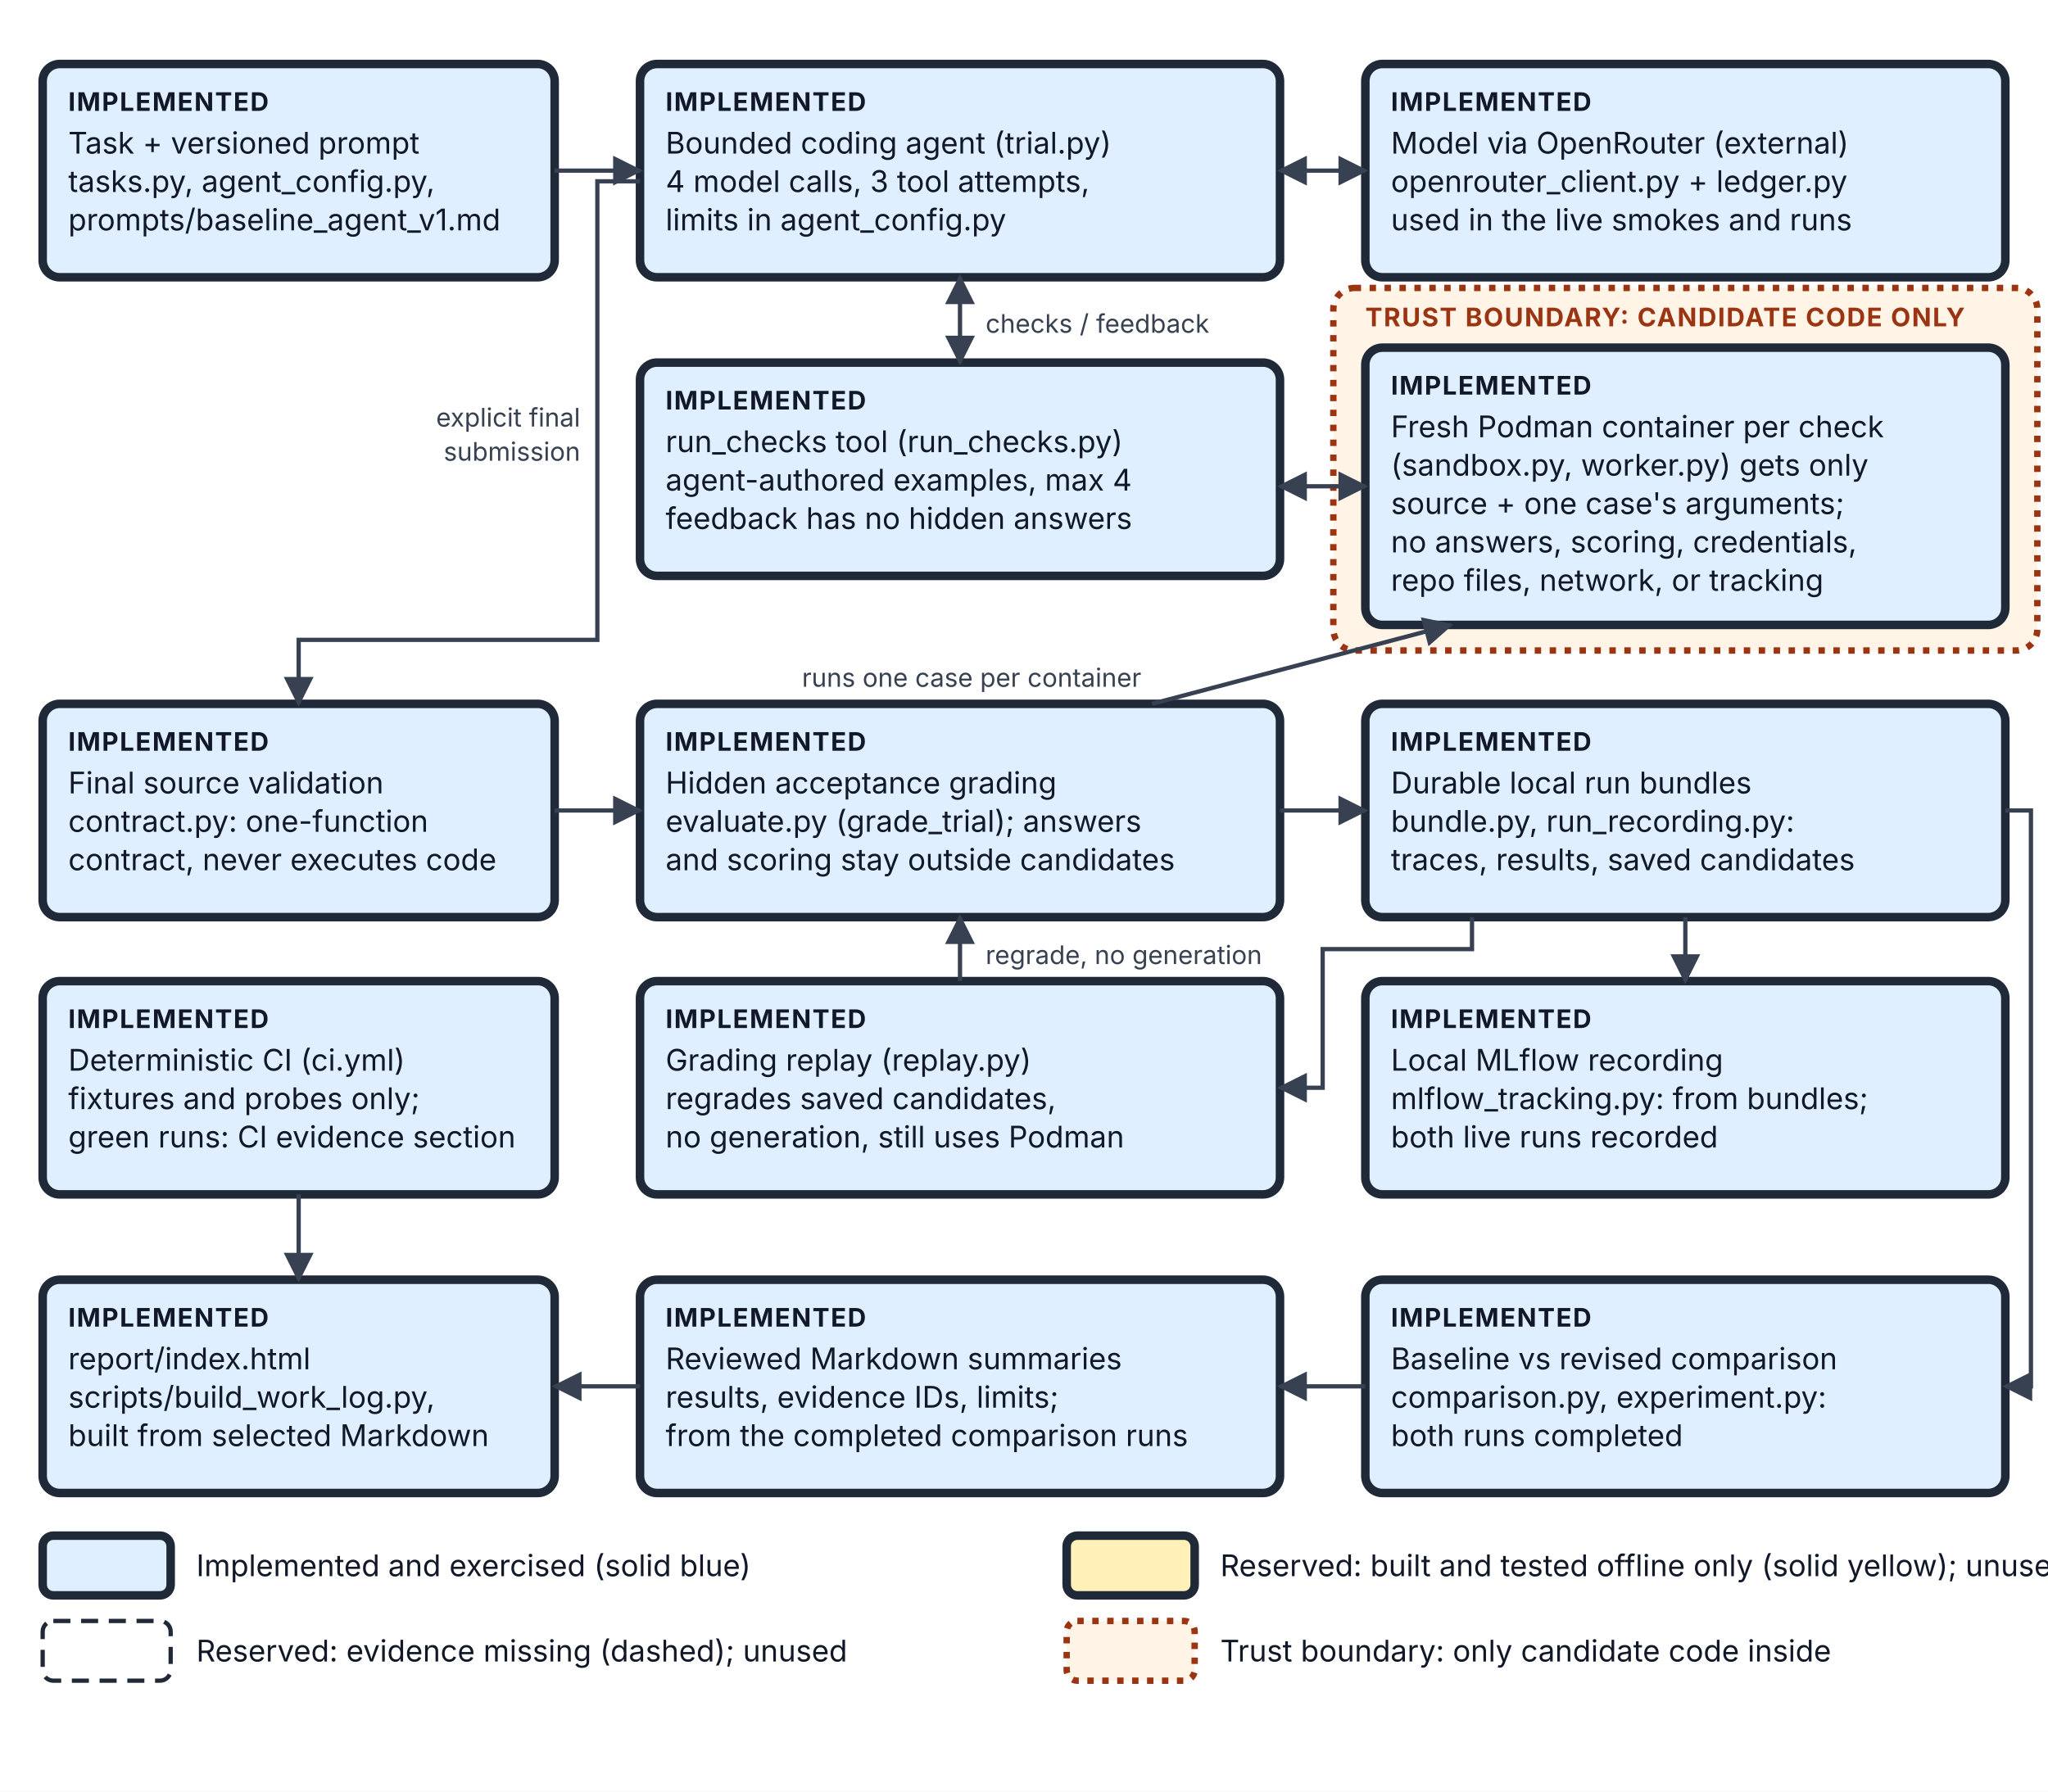
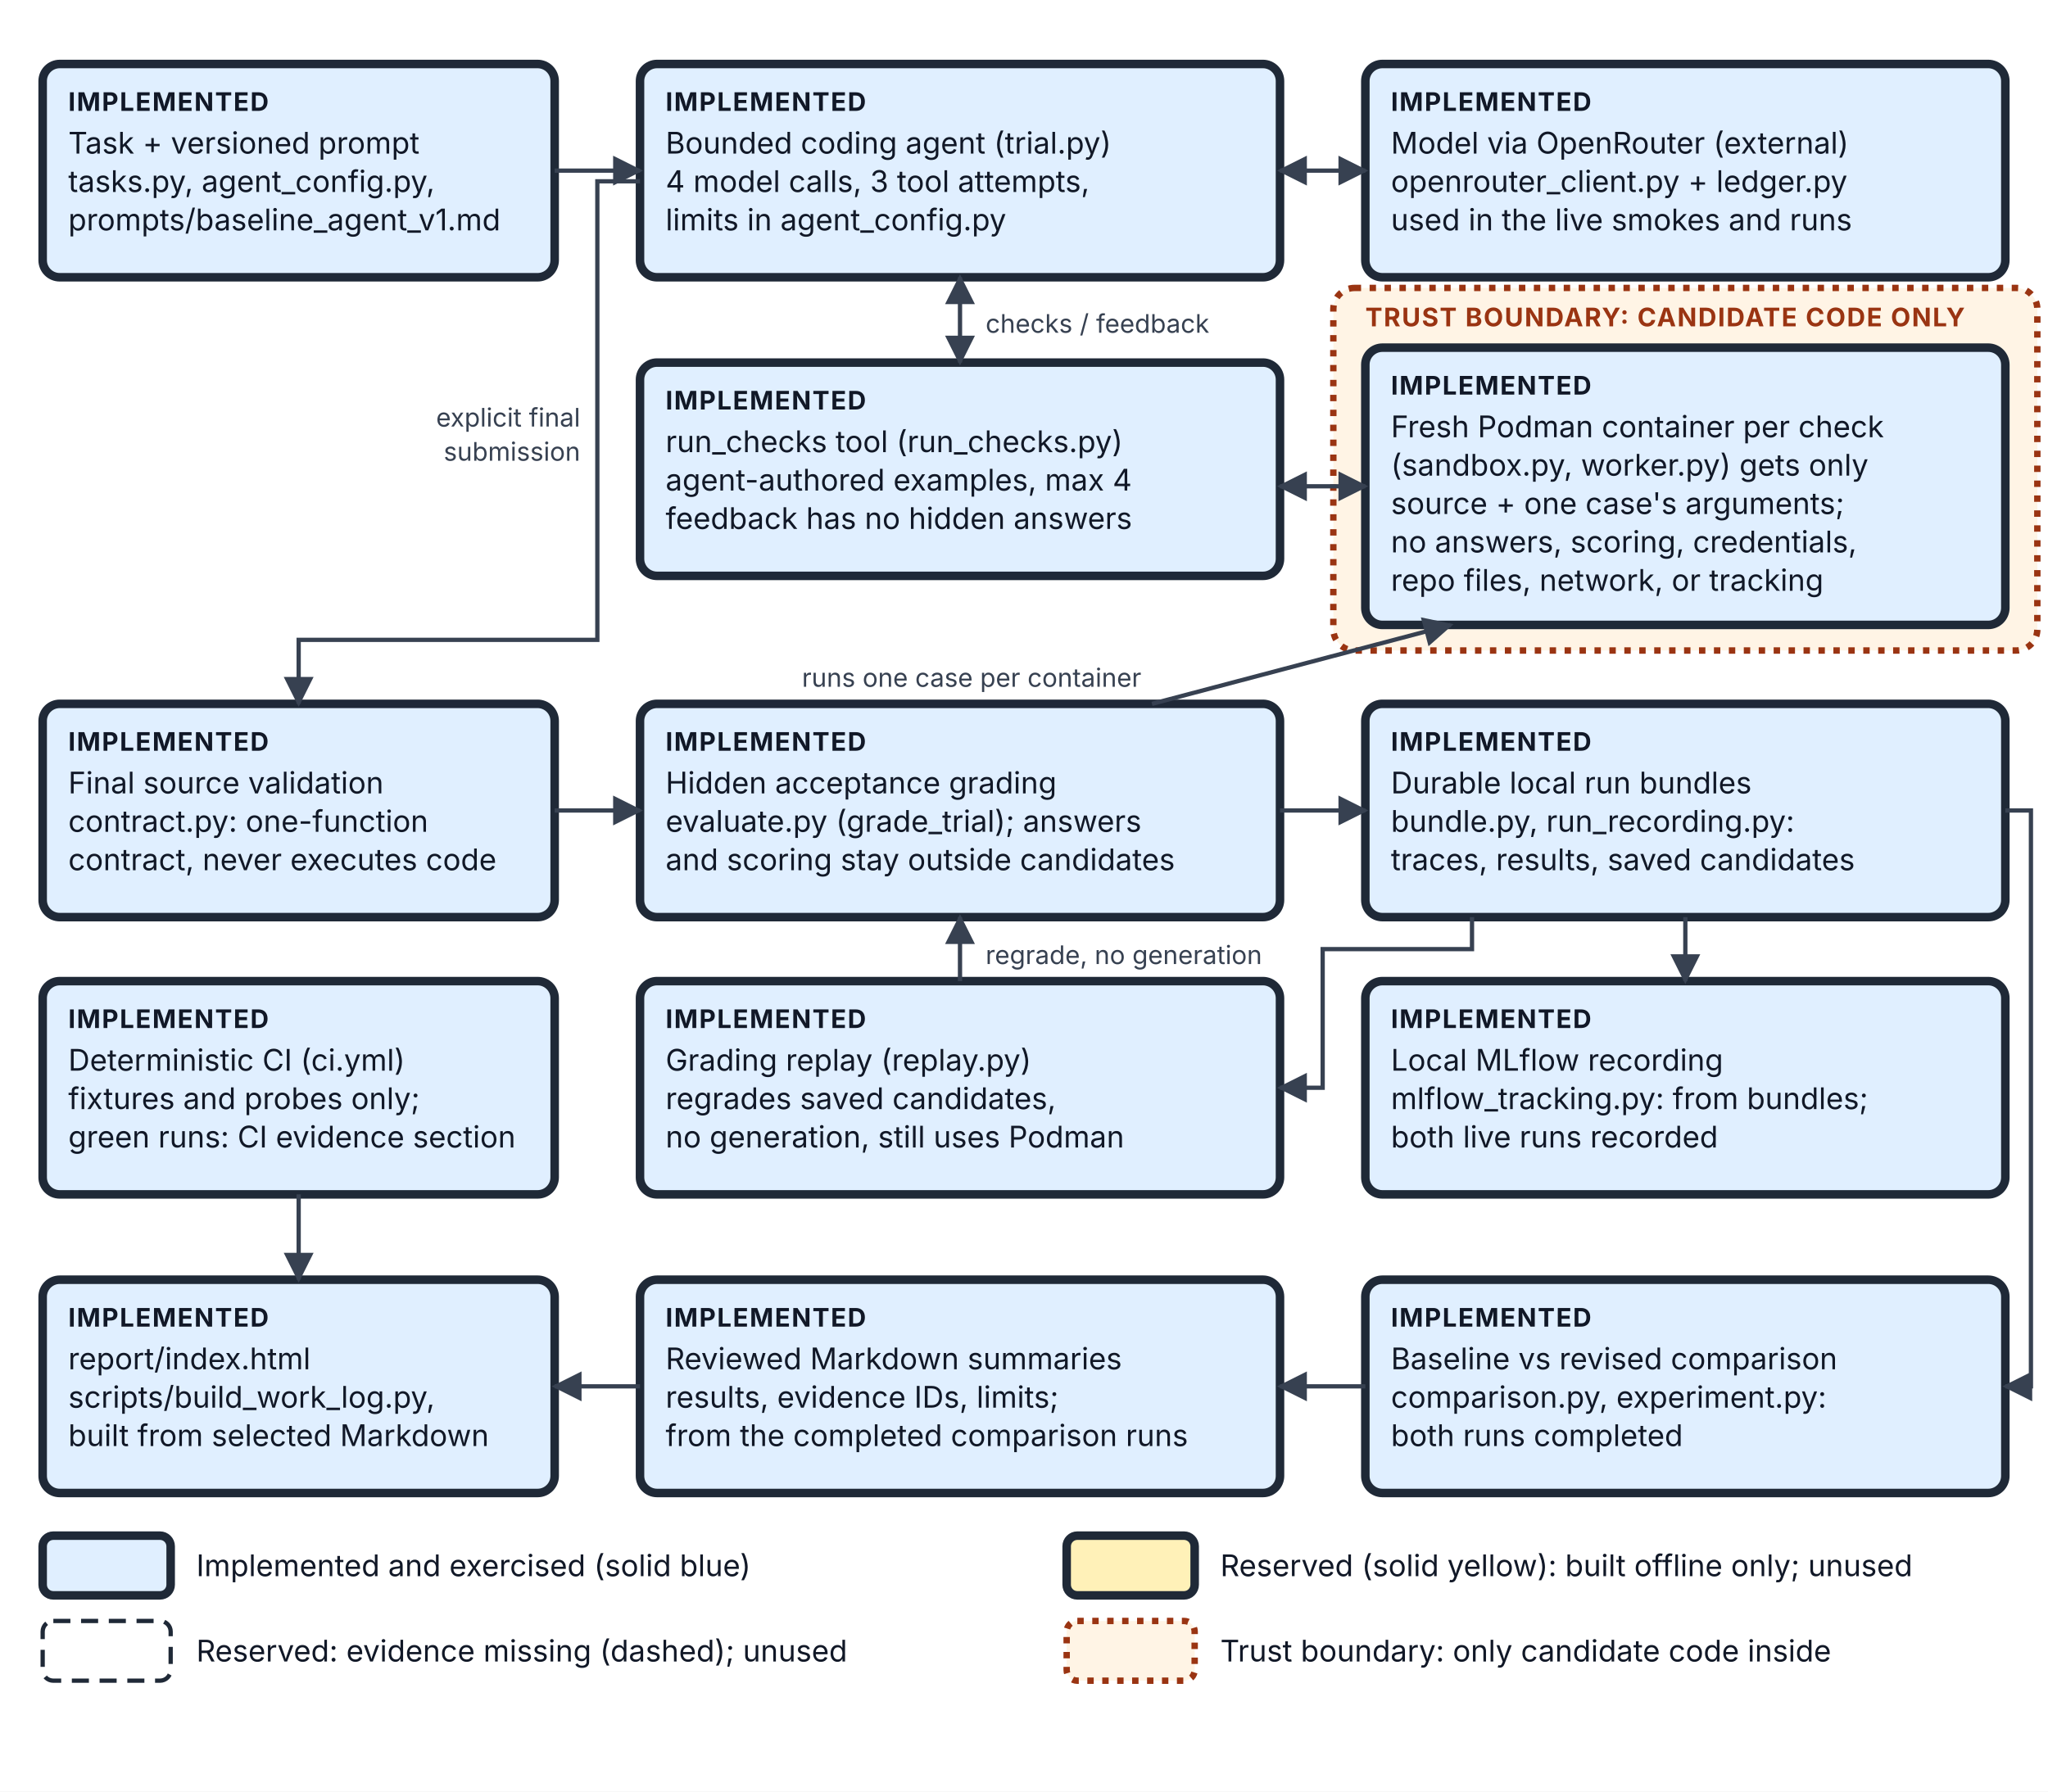
<svg xmlns="http://www.w3.org/2000/svg" viewBox="0 0 960 840" width="960" height="840" role="img" aria-labelledby="arch-title arch-desc">
  <defs>
    <marker id="arrow" viewBox="0 0 10 10" refX="9" refY="5" markerWidth="7" markerHeight="7" orient="auto-start-reverse">
      <path d="M0,0 L10,5 L0,10 z" class="arch-head" />
    </marker>
  </defs>
  <style>
    .arch-bg { fill: #ffffff; }
    text { font-family: system-ui, -apple-system, "Segoe UI", sans-serif; font-size: 14px; fill: #111827; }
    .arch-box rect { stroke: #1f2937; stroke-width: 2; fill: #ffffff; }
    .arch-impl rect { fill: #e0efff; stroke-width: 4; }
    .arch-part rect { fill: #fff1b8; stroke-width: 4; }
    .arch-plan rect { stroke-dasharray: 8 5; }
    .arch-st { font-weight: 700; font-size: 12px; letter-spacing: 0.05em; }
    .arch-bound { fill: #fff4e5; stroke: #9a3412; stroke-width: 3; stroke-dasharray: 3 4; }
    .arch-bt { font-weight: 700; font-size: 12px; letter-spacing: 0.05em; fill: #9a3412; }
    .arch-note { font-size: 12px; fill: #374151; }
    .arch-edge { stroke: #374151; stroke-width: 2; fill: none; }
    .arch-head { fill: #374151; }
  </style>
  <rect class="arch-bg" x="0" y="0" width="960" height="840" />
  <rect class="arch-bound" x="625" y="135" width="330" height="170" rx="10" />
  <text class="arch-bt" x="640" y="153">TRUST BOUNDARY: CANDIDATE CODE ONLY</text>
  <g class="arch-box arch-impl">
    <rect x="20" y="30" width="240" height="100" rx="8" />
    <text x="32" y="52" class="arch-st">IMPLEMENTED</text>
    <text x="32" y="72">Task + versioned prompt</text>
    <text x="32" y="90">tasks.py, agent_config.py,</text>
    <text x="32" y="108">prompts/baseline_agent_v1.md</text>
  </g>
  <g class="arch-box arch-impl">
    <rect x="300" y="30" width="300" height="100" rx="8" />
    <text x="312" y="52" class="arch-st">IMPLEMENTED</text>
    <text x="312" y="72">Bounded coding agent (trial.py)</text>
    <text x="312" y="90">4 model calls, 3 tool attempts,</text>
    <text x="312" y="108">limits in agent_config.py</text>
  </g>
  <g class="arch-box arch-impl">
    <rect x="640" y="30" width="300" height="100" rx="8" />
    <text x="652" y="52" class="arch-st">IMPLEMENTED</text>
    <text x="652" y="72">Model via OpenRouter (external)</text>
    <text x="652" y="90">openrouter_client.py + ledger.py</text>
    <text x="652" y="108">used in the live smokes and runs</text>
  </g>
  <path class="arch-edge" d="M260,80 L300,80" marker-end="url(#arrow)" />
  <path class="arch-edge" d="M600,80 L640,80" marker-start="url(#arrow)" marker-end="url(#arrow)" />
  <g class="arch-box arch-impl">
    <rect x="300" y="170" width="300" height="100" rx="8" />
    <text x="312" y="192" class="arch-st">IMPLEMENTED</text>
    <text x="312" y="212">run_checks tool (run_checks.py)</text>
    <text x="312" y="230">agent-authored examples, max 4</text>
    <text x="312" y="248">feedback has no hidden answers</text>
  </g>
  <g class="arch-box arch-impl">
    <rect x="640" y="163" width="300" height="130" rx="8" />
    <text x="652" y="185" class="arch-st">IMPLEMENTED</text>
    <text x="652" y="205">Fresh Podman container per check</text>
    <text x="652" y="223">(sandbox.py, worker.py) gets only</text>
    <text x="652" y="241">source + one case's arguments;</text>
    <text x="652" y="259">no answers, scoring, credentials,</text>
    <text x="652" y="277">repo files, network, or tracking</text>
  </g>
  <path class="arch-edge" d="M450,130 L450,170" marker-start="url(#arrow)" marker-end="url(#arrow)" />
  <text class="arch-note" x="462" y="156">checks / feedback</text>
  <path class="arch-edge" d="M600,228 L640,228" marker-start="url(#arrow)" marker-end="url(#arrow)" />
  <g class="arch-box arch-impl">
    <rect x="20" y="330" width="240" height="100" rx="8" />
    <text x="32" y="352" class="arch-st">IMPLEMENTED</text>
    <text x="32" y="372">Final source validation</text>
    <text x="32" y="390">contract.py: one-function</text>
    <text x="32" y="408">contract, never executes code</text>
  </g>
  <g class="arch-box arch-impl">
    <rect x="300" y="330" width="300" height="100" rx="8" />
    <text x="312" y="352" class="arch-st">IMPLEMENTED</text>
    <text x="312" y="372">Hidden acceptance grading</text>
    <text x="312" y="390">evaluate.py (grade_trial); answers</text>
    <text x="312" y="408">and scoring stay outside candidates</text>
  </g>
  <g class="arch-box arch-impl">
    <rect x="640" y="330" width="300" height="100" rx="8" />
    <text x="652" y="352" class="arch-st">IMPLEMENTED</text>
    <text x="652" y="372">Durable local run bundles</text>
    <text x="652" y="390">bundle.py, run_recording.py:</text>
    <text x="652" y="408">traces, results, saved candidates</text>
  </g>
  <path class="arch-edge" d="M300,85 L280,85 L280,300 L140,300 L140,330" marker-end="url(#arrow)" />
  <text class="arch-note" x="272" y="200" text-anchor="end">explicit final</text>
  <text class="arch-note" x="272" y="216" text-anchor="end">submission</text>
  <path class="arch-edge" d="M260,380 L300,380" marker-end="url(#arrow)" />
  <path class="arch-edge" d="M600,380 L640,380" marker-end="url(#arrow)" />
  <path class="arch-edge" d="M540,330 L680,293" marker-end="url(#arrow)" />
  <text class="arch-note" x="535" y="322" text-anchor="end">runs one case per container</text>
  <g class="arch-box arch-impl">
    <rect x="20" y="460" width="240" height="100" rx="8" />
    <text x="32" y="482" class="arch-st">IMPLEMENTED</text>
    <text x="32" y="502">Deterministic CI (ci.yml)</text>
    <text x="32" y="520">fixtures and probes only;</text>
    <text x="32" y="538">green runs: CI evidence section</text>
  </g>
  <g class="arch-box arch-impl">
    <rect x="300" y="460" width="300" height="100" rx="8" />
    <text x="312" y="482" class="arch-st">IMPLEMENTED</text>
    <text x="312" y="502">Grading replay (replay.py)</text>
    <text x="312" y="520">regrades saved candidates,</text>
    <text x="312" y="538">no generation, still uses Podman</text>
  </g>
  <g class="arch-box arch-impl">
    <rect x="640" y="460" width="300" height="100" rx="8" />
    <text x="652" y="482" class="arch-st">IMPLEMENTED</text>
    <text x="652" y="502">Local MLflow recording</text>
    <text x="652" y="520">mlflow_tracking.py: from bundles;</text>
    <text x="652" y="538">both live runs recorded</text>
  </g>
  <path class="arch-edge" d="M790,430 L790,460" marker-end="url(#arrow)" />
  <path class="arch-edge" d="M690,430 L690,445 L620,445 L620,510 L600,510" marker-end="url(#arrow)" />
  <path class="arch-edge" d="M450,460 L450,430" marker-end="url(#arrow)" />
  <text class="arch-note" x="462" y="452">regrade, no generation</text>
  <g class="arch-box arch-impl">
    <rect x="20" y="600" width="240" height="100" rx="8" />
    <text x="32" y="622" class="arch-st">IMPLEMENTED</text>
    <text x="32" y="642">report/index.html</text>
    <text x="32" y="660">scripts/build_work_log.py,</text>
    <text x="32" y="678">built from selected Markdown</text>
  </g>
  <g class="arch-box arch-impl">
    <rect x="300" y="600" width="300" height="100" rx="8" />
    <text x="312" y="622" class="arch-st">IMPLEMENTED</text>
    <text x="312" y="642">Reviewed Markdown summaries</text>
    <text x="312" y="660">results, evidence IDs, limits;</text>
    <text x="312" y="678">from the completed comparison runs</text>
  </g>
  <g class="arch-box arch-impl">
    <rect x="640" y="600" width="300" height="100" rx="8" />
    <text x="652" y="622" class="arch-st">IMPLEMENTED</text>
    <text x="652" y="642">Baseline vs revised comparison</text>
    <text x="652" y="660">comparison.py, experiment.py:</text>
    <text x="652" y="678">both runs completed</text>
  </g>
  <path class="arch-edge" d="M940,380 L952,380 L952,650 L940,650" marker-end="url(#arrow)" />
  <path class="arch-edge" d="M640,650 L600,650" marker-end="url(#arrow)" />
  <path class="arch-edge" d="M300,650 L260,650" marker-end="url(#arrow)" />
  <path class="arch-edge" d="M140,560 L140,600" marker-end="url(#arrow)" />
  <g class="arch-box arch-impl">
    <rect x="20" y="720" width="60" height="28" rx="5" />
  </g>
  <text x="92" y="739">Implemented and exercised (solid blue)</text>
  <g class="arch-box arch-part">
    <rect x="500" y="720" width="60" height="28" rx="5" />
  </g>
-   <text x="572" y="739">Reserved: built and tested offline only (solid yellow); unused</text>
+   <text x="572" y="739">Reserved (solid yellow): built offline only; unused</text>
  <g class="arch-box arch-plan">
    <rect x="20" y="760" width="60" height="28" rx="5" />
  </g>
  <text x="92" y="779">Reserved: evidence missing (dashed); unused</text>
  <rect class="arch-bound" x="500" y="760" width="60" height="28" rx="5" />
  <text x="572" y="779">Trust boundary: only candidate code inside</text>
</svg>
